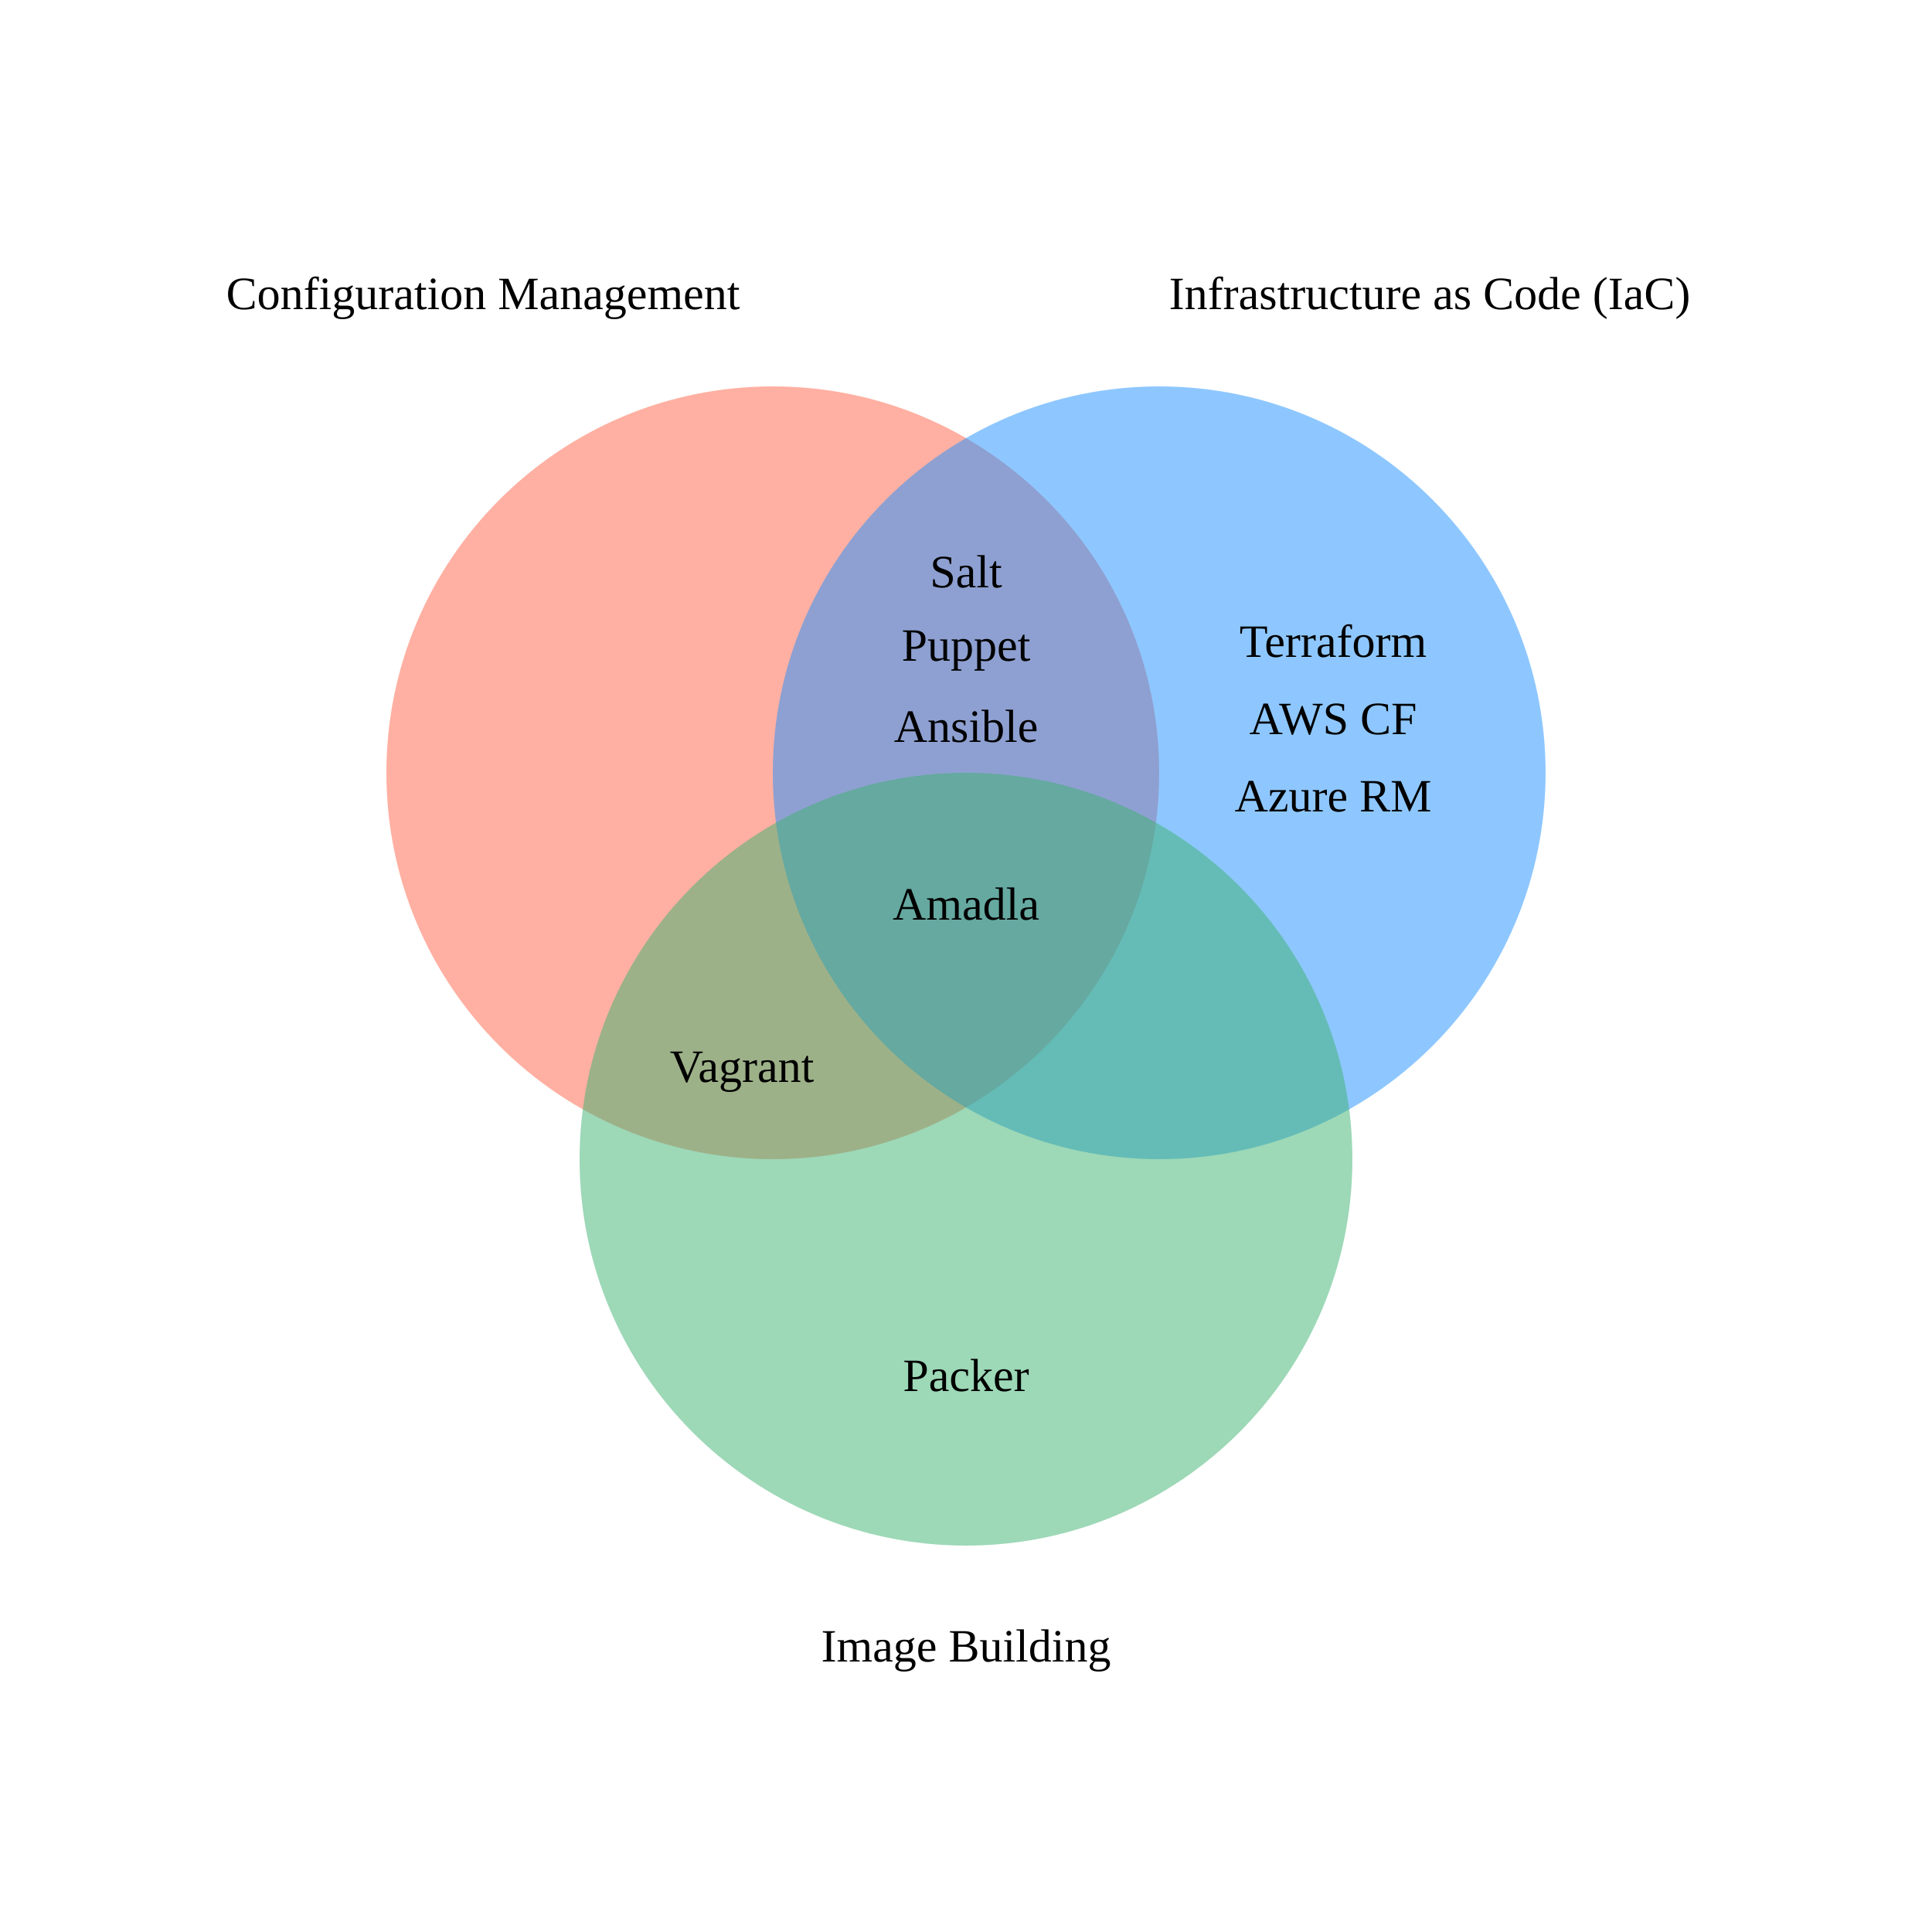
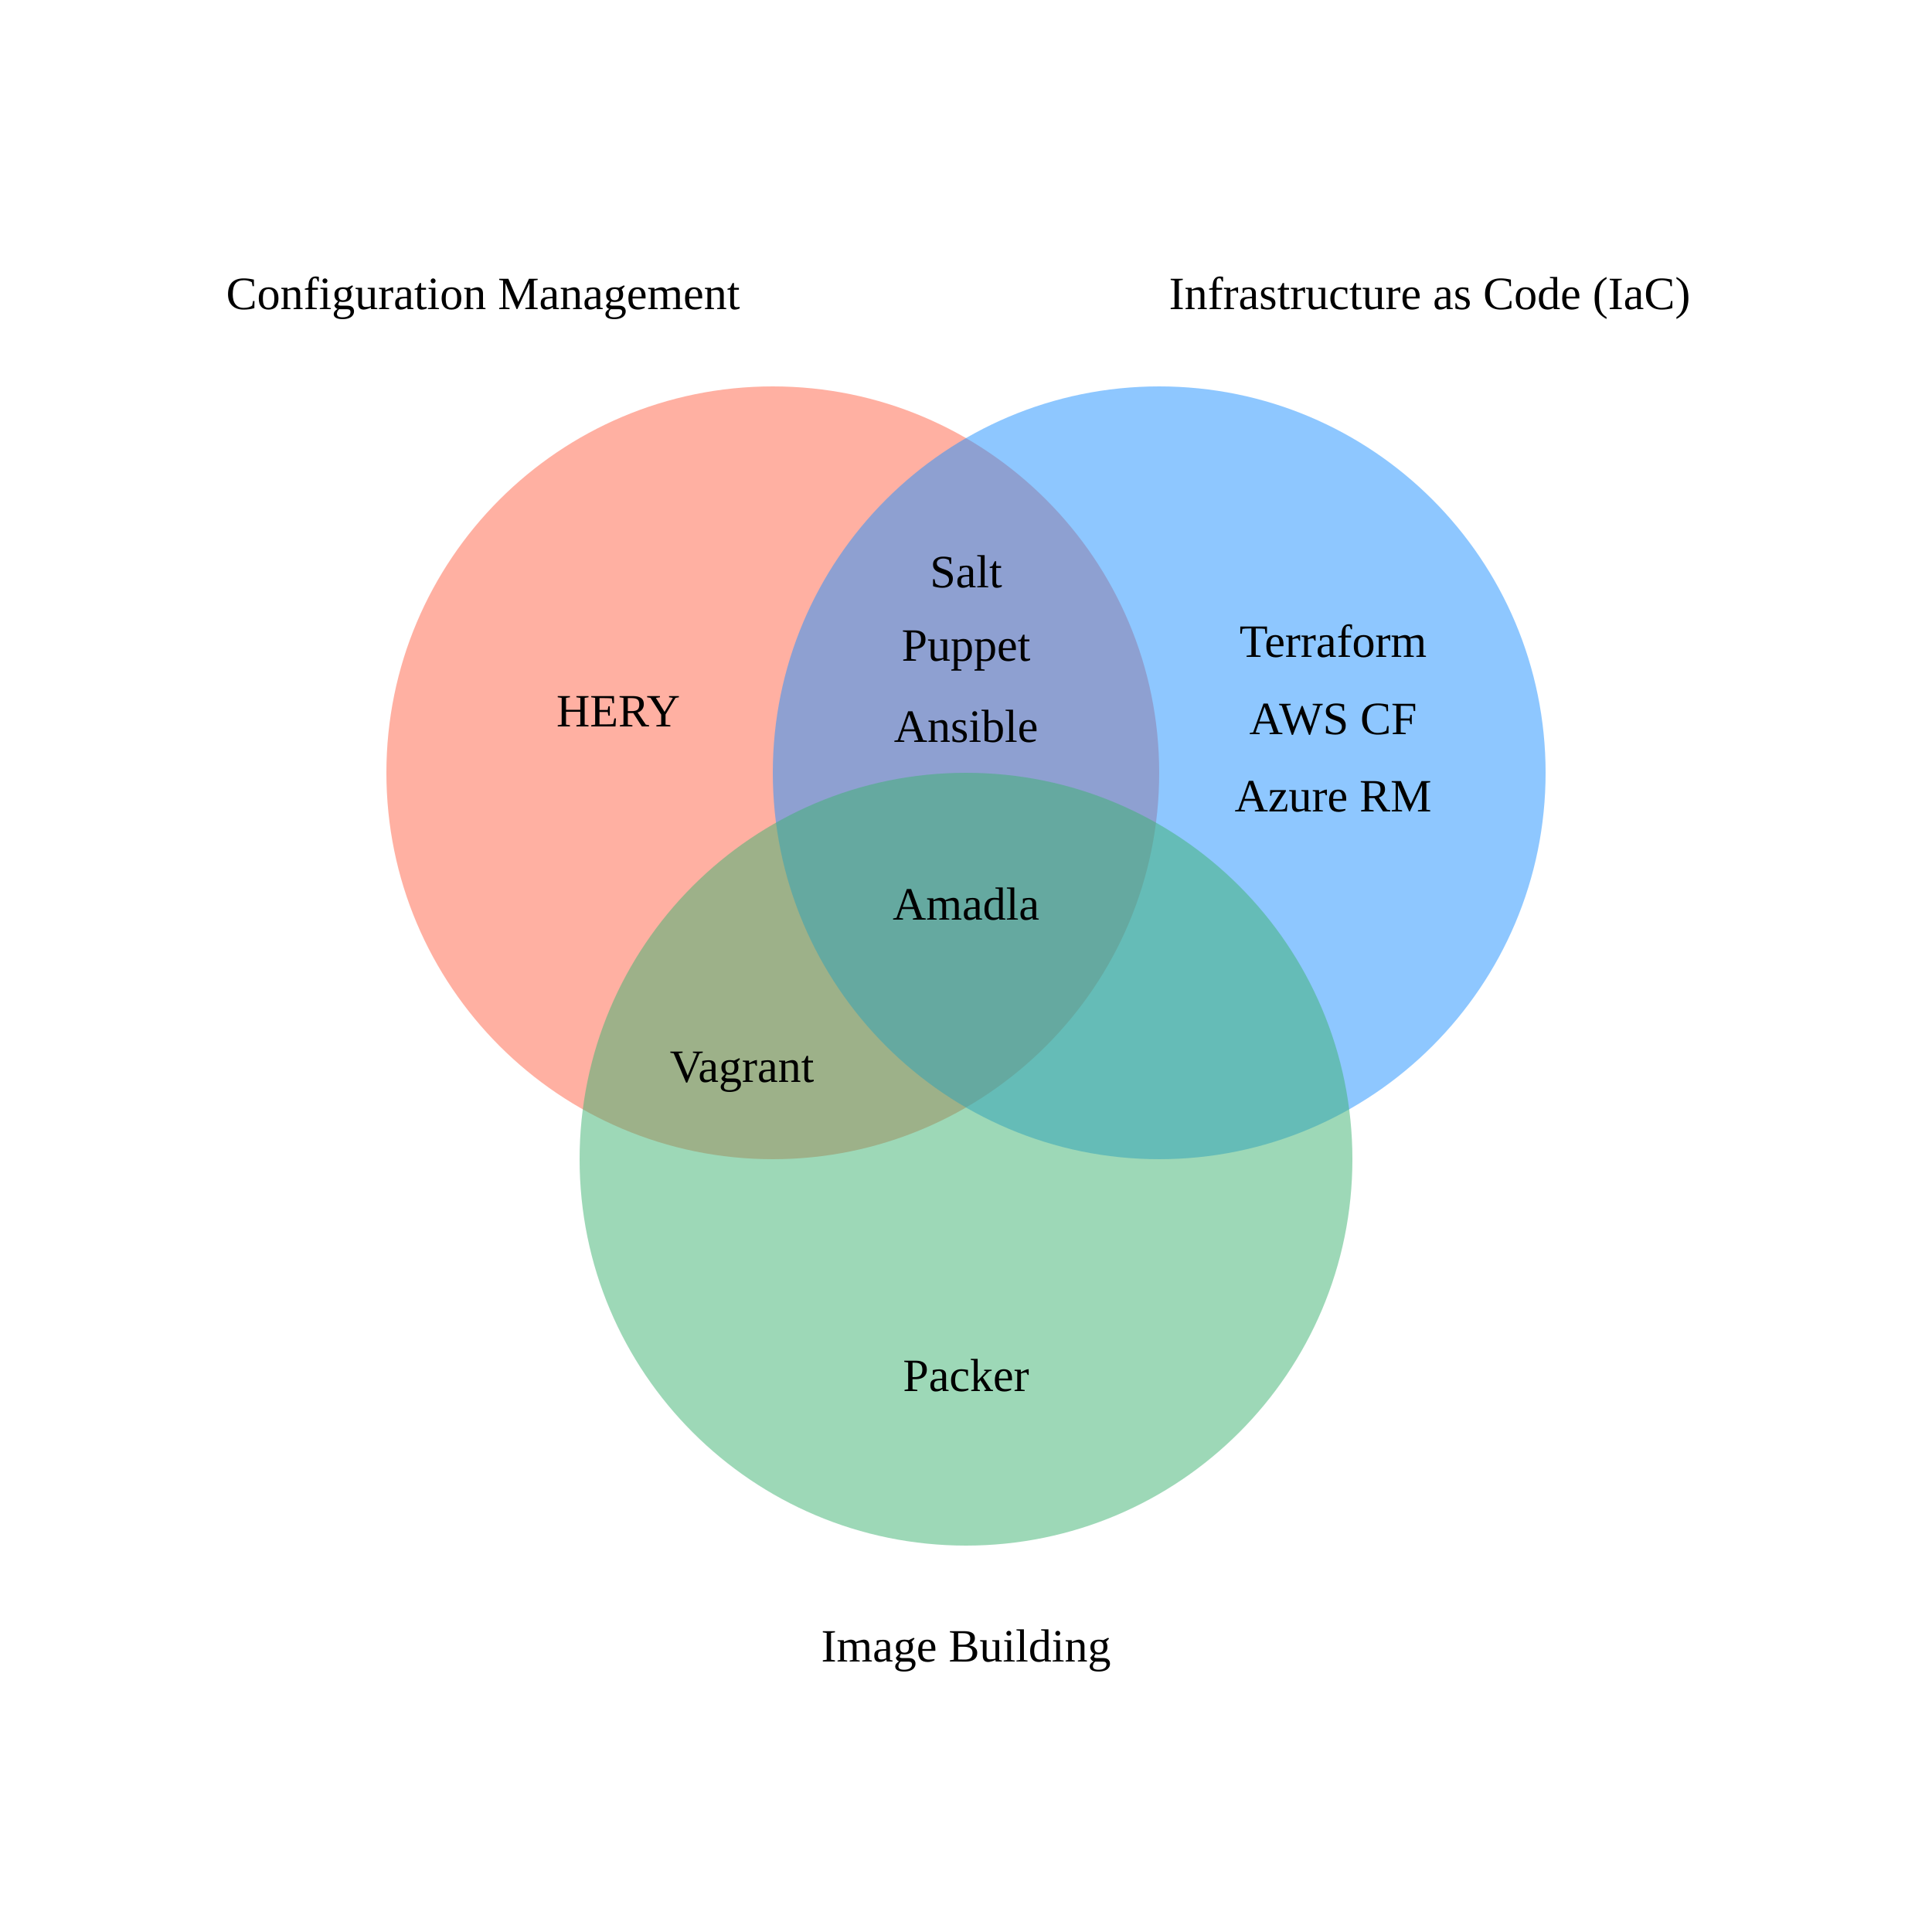
<svg xmlns="http://www.w3.org/2000/svg" width="500" height="500" style="background-color: white;">
  <rect width="100%" height="100%" fill="white" />
  <circle cx="200" cy="200" r="100" fill="rgba(255, 99, 71, 0.5)" />
  <text x="125" y="80" text-anchor="middle" fill="black">Configuration Management</text>
  <circle cx="300" cy="200" r="100" fill="rgba(30, 144, 255, 0.5)" />
  <text x="370" y="80" text-anchor="middle" fill="black">Infrastructure as Code (IaC)</text>
  <text x="345" y="170" text-anchor="middle" fill="black">Terraform</text>
  <text x="345" y="190" text-anchor="middle" fill="black">AWS CF</text>
  <text x="345" y="210" text-anchor="middle" fill="black">Azure RM</text>
  <circle cx="250" cy="300" r="100" fill="rgba(60, 179, 113, 0.5)" />
  <text x="250" y="430" text-anchor="middle" fill="black">Image Building</text>
  <text x="250" y="360" text-anchor="middle" fill="black">Packer</text>
  <text x="250" y="238" text-anchor="middle" fill="black">Amadla</text>
  <text x="192" y="280" text-anchor="middle" fill="black">Vagrant</text>
  <text x="250" y="152" text-anchor="middle" fill="black">Salt</text>
  <text x="250" y="171" text-anchor="middle" fill="black">Puppet</text>
  <text x="250" y="192" text-anchor="middle" fill="black">Ansible</text>
+   <text x="160" y="188" text-anchor="middle" fill="black">HERY</text>
</svg>
